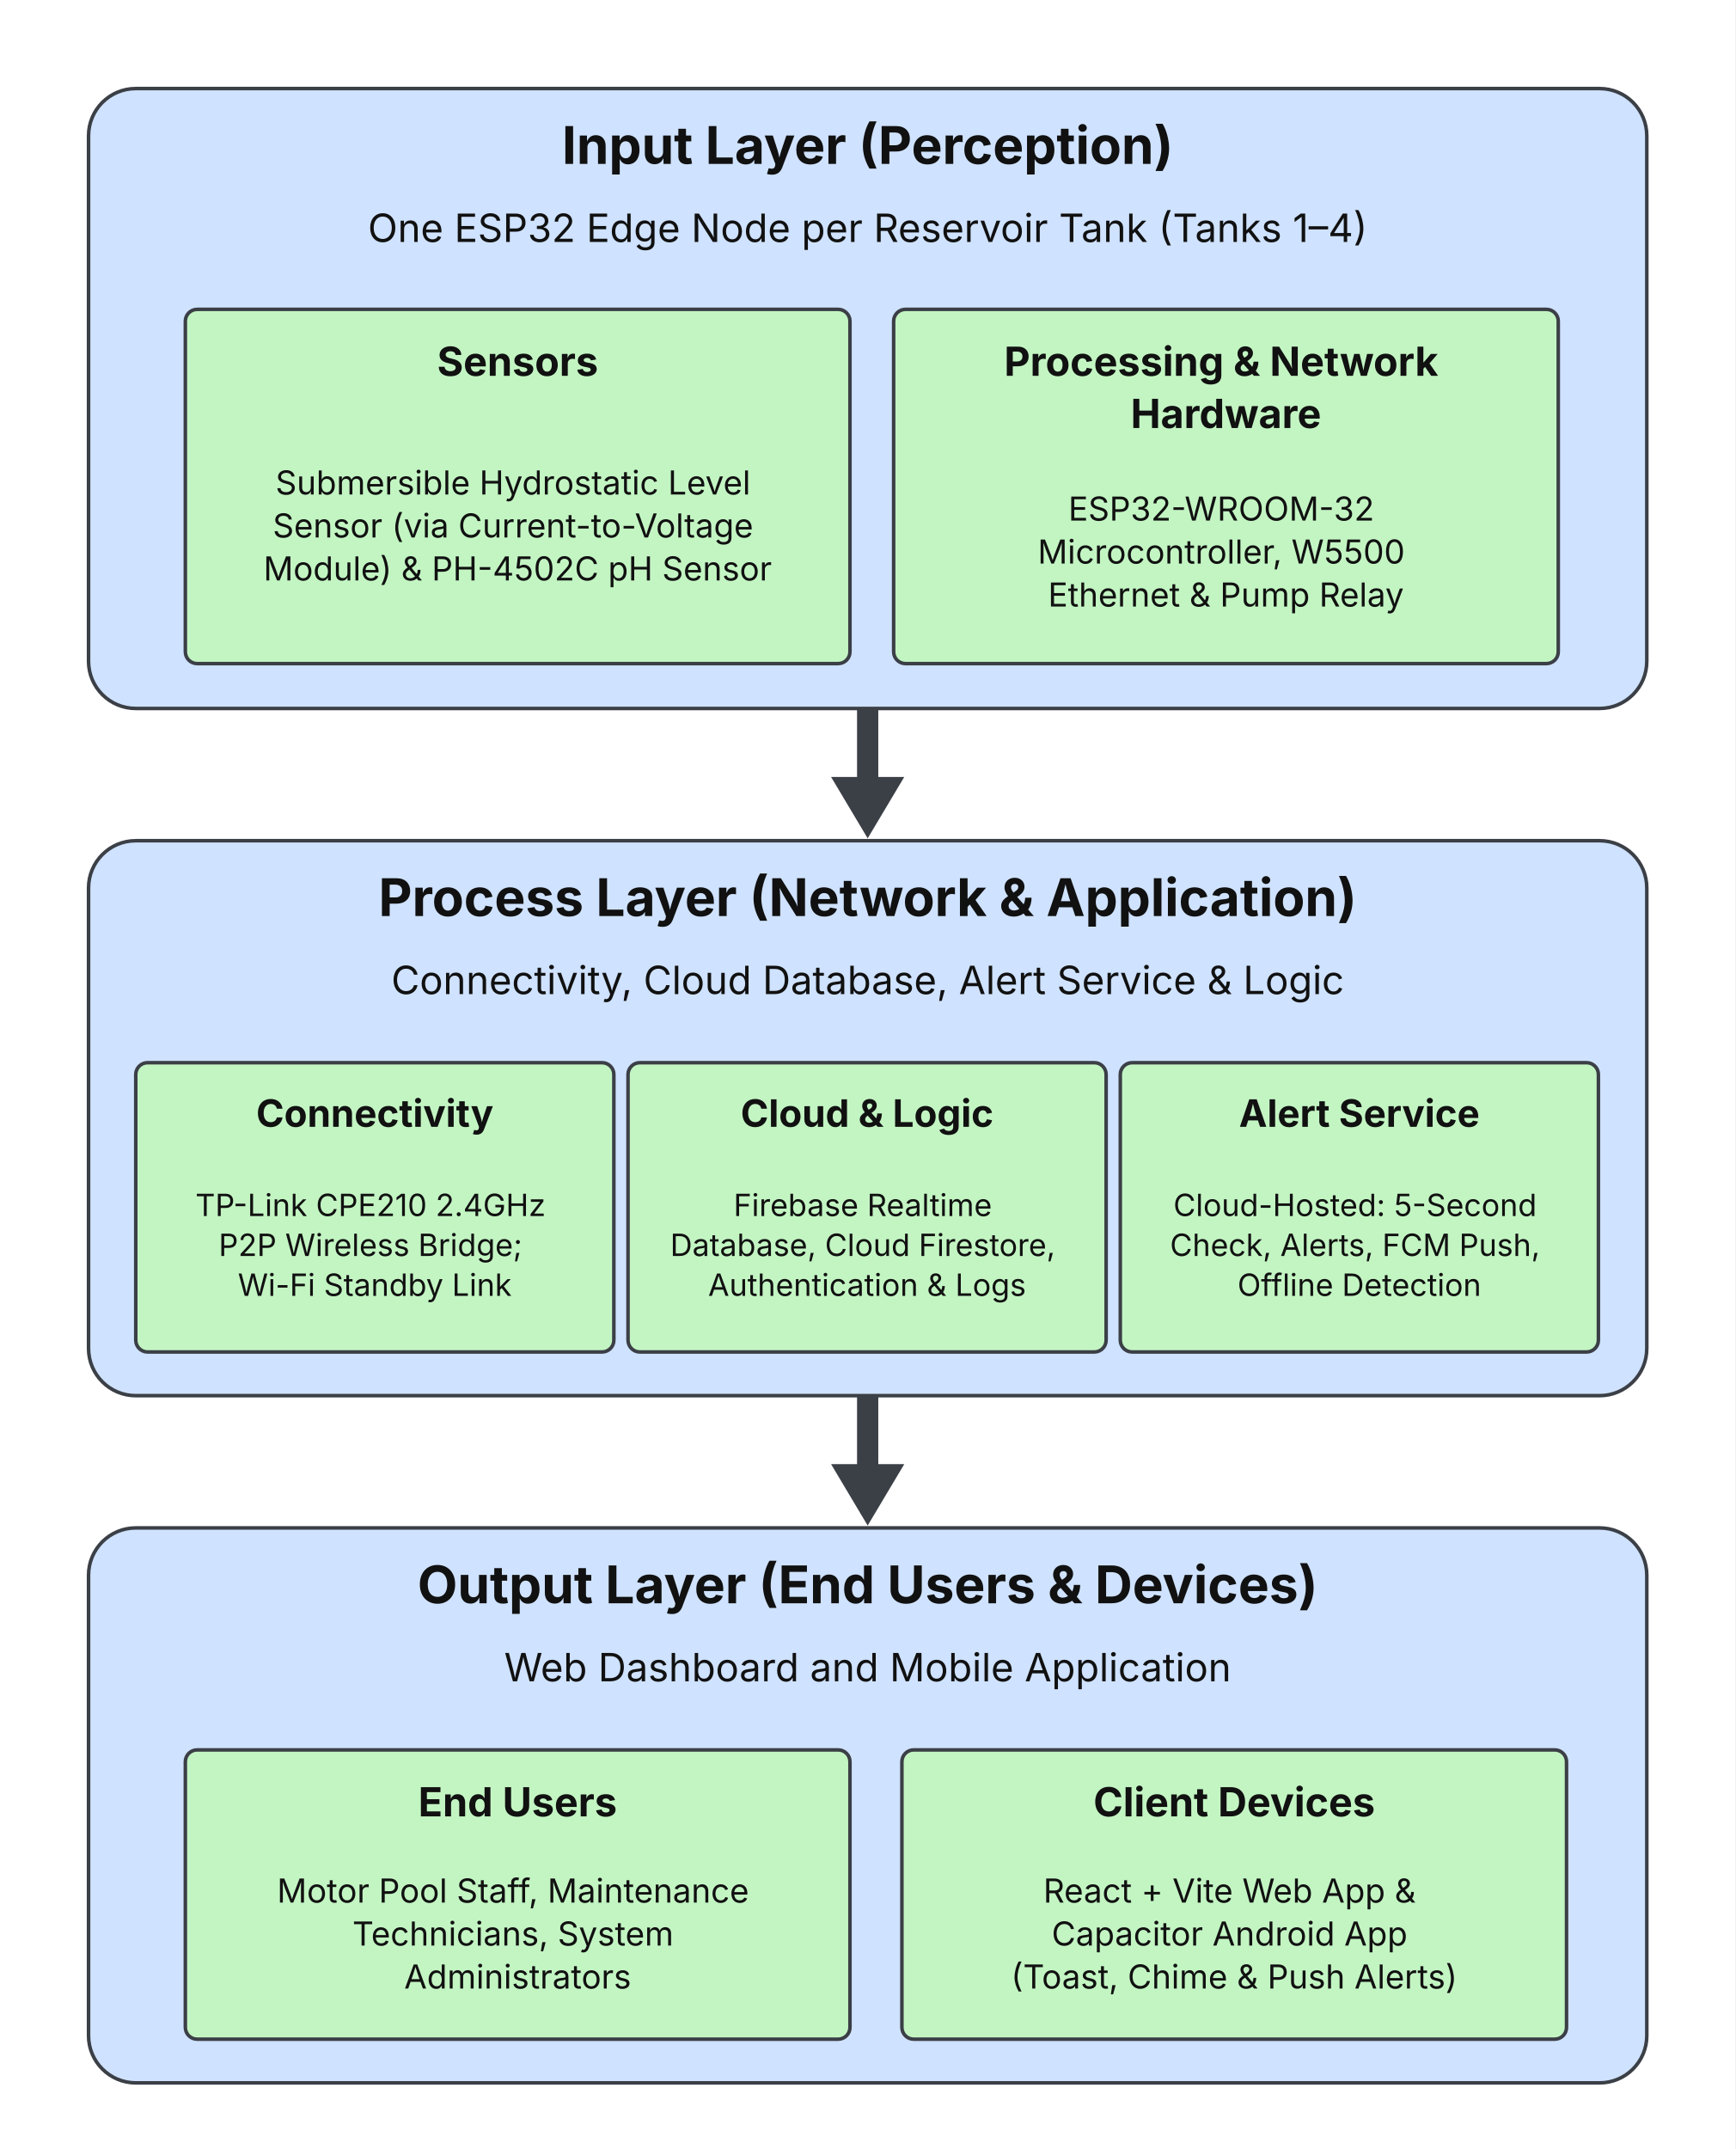
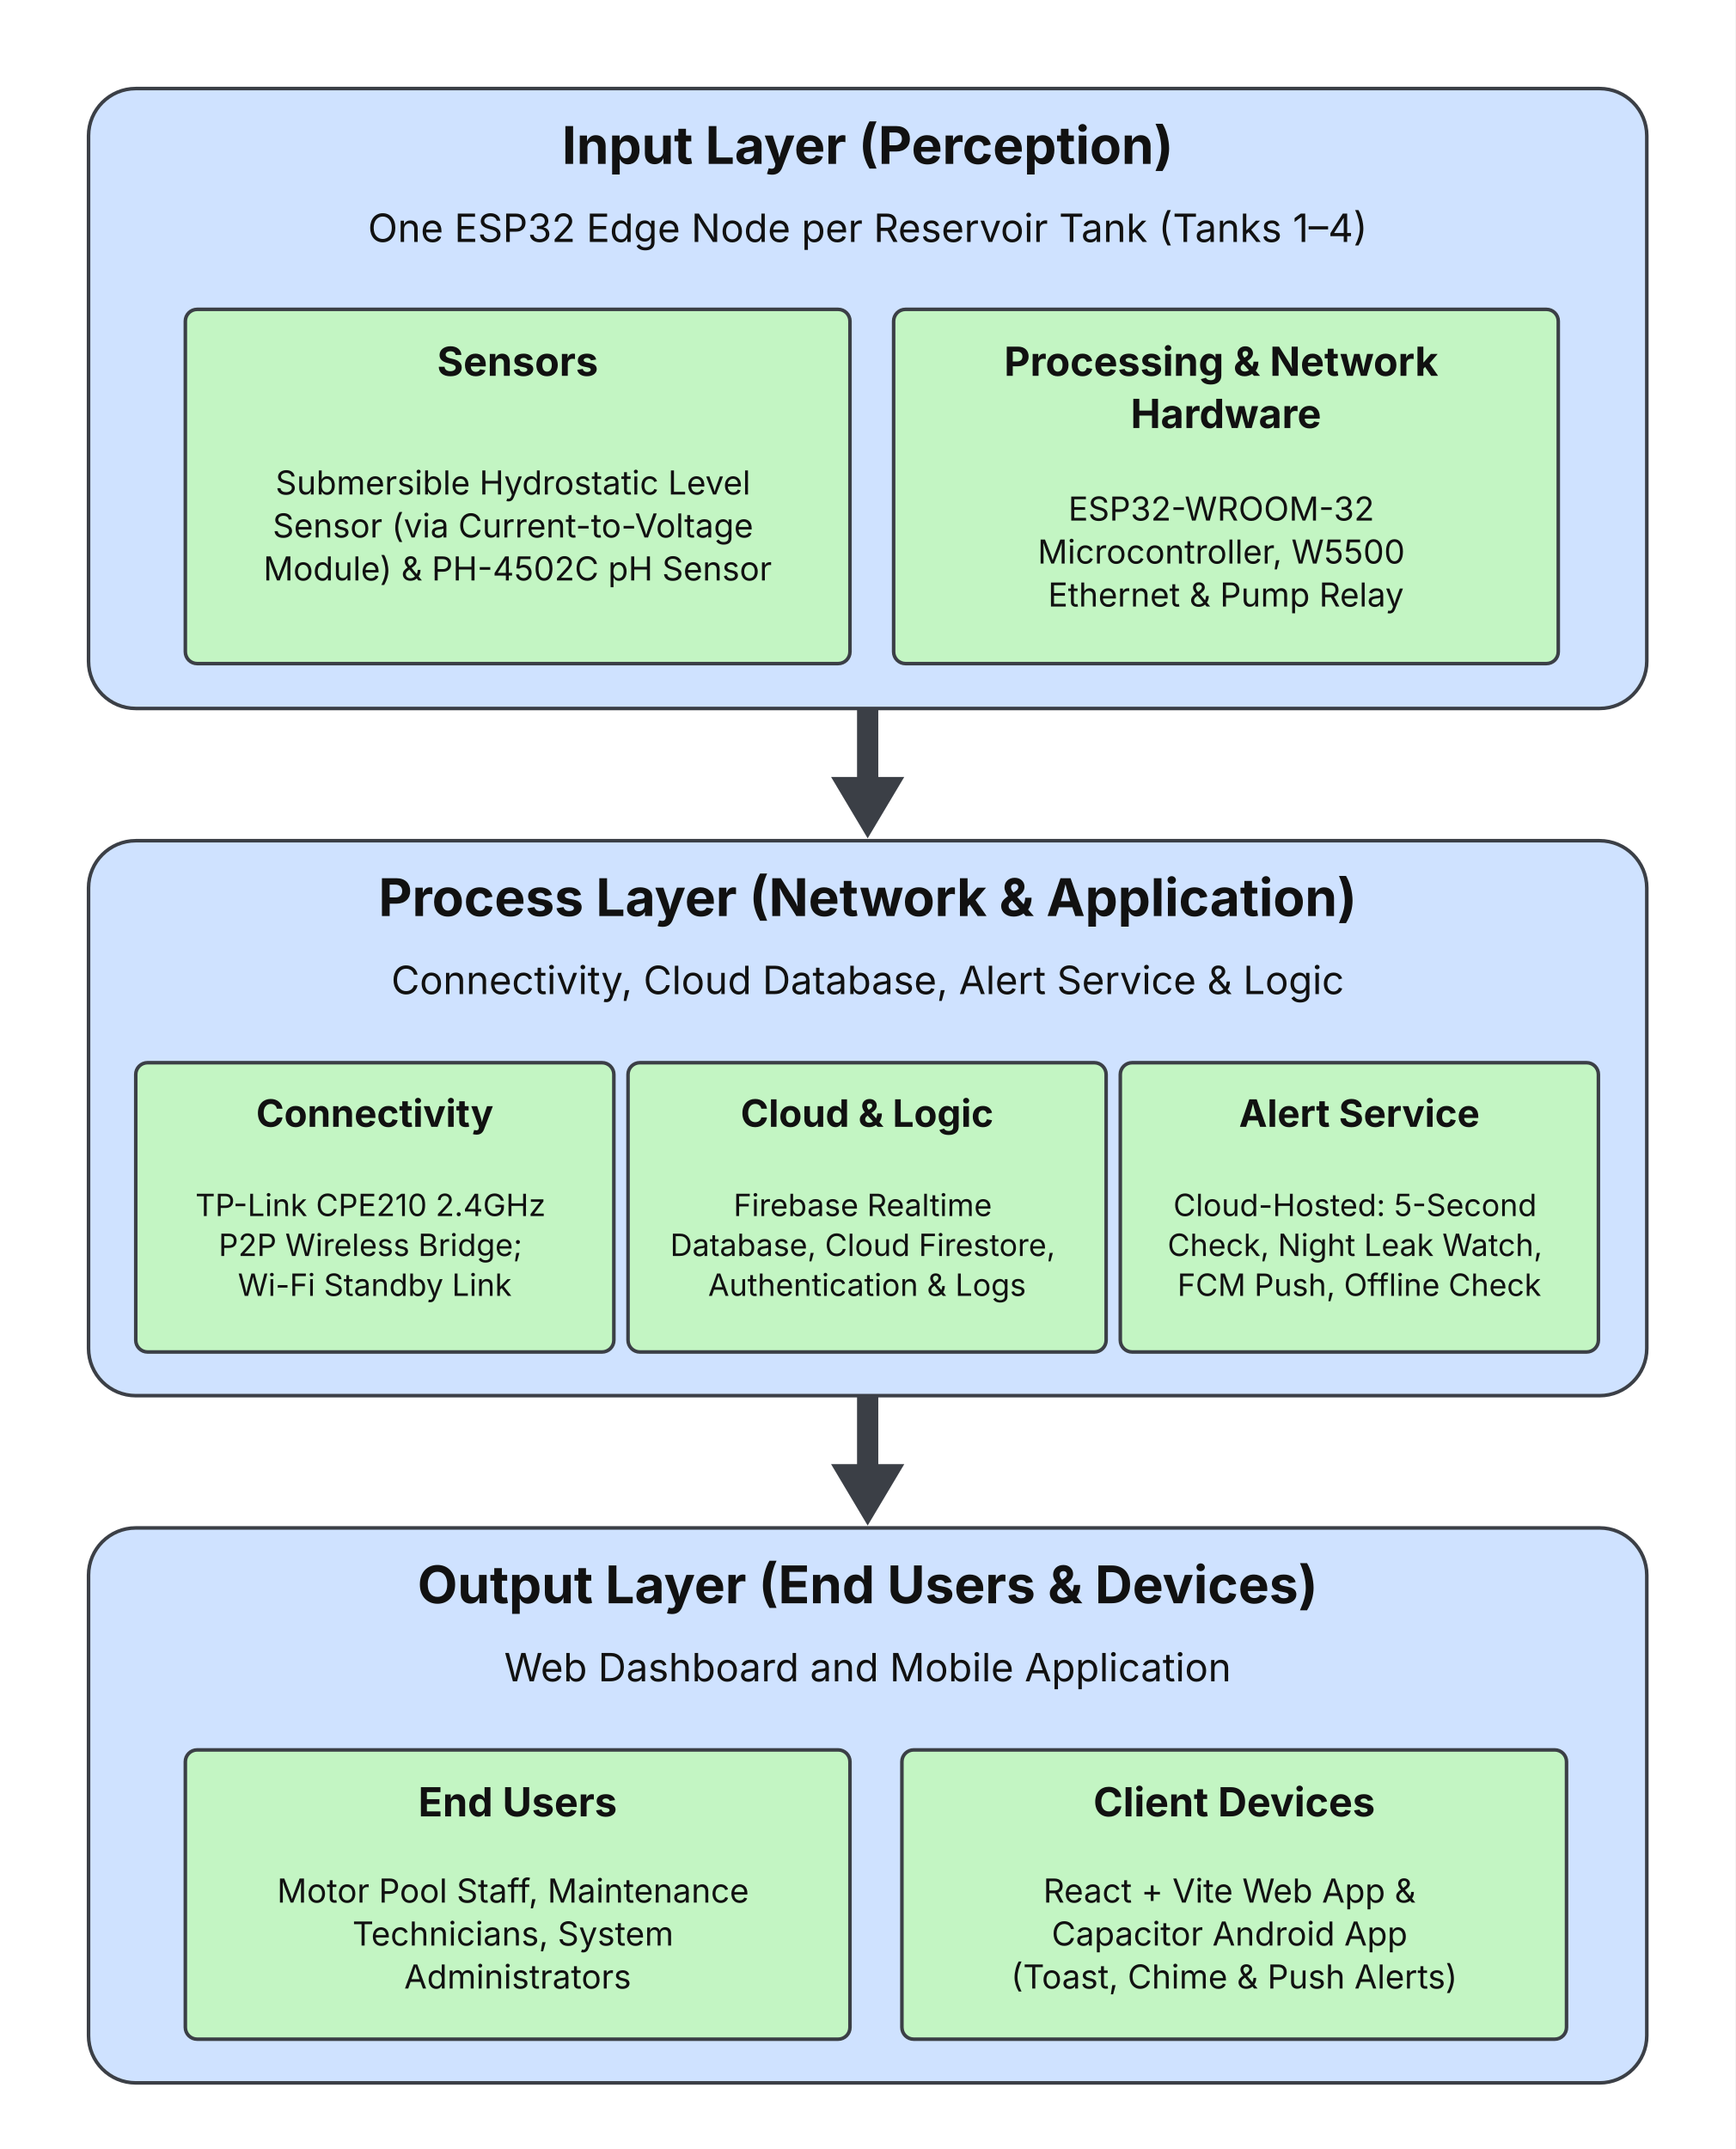
<svg xmlns="http://www.w3.org/2000/svg" width="1470" height="1820" viewBox="0 0 1470 1820">
  <rect width="1470" height="1820" fill="#FFFFFF" />
  <defs>
    <marker id="ah" viewBox="0 0 10 10" refX="9" refY="5" markerWidth="6" markerHeight="6" orient="auto-start-reverse">
      <path d="M0,0 L10,5 L0,10 z" fill="#3B3F46" />
    </marker>
    <marker id="ahs" viewBox="0 0 10 10" refX="9" refY="5" markerWidth="9" markerHeight="9" orient="auto-start-reverse">
      <path d="M0,0 L10,5 L0,10 z" fill="#3B3F46" />
    </marker>
  </defs>
  <rect x="75" y="75" width="1320" height="525" rx="40" fill="#CFE2FF" stroke="#3B3F46" stroke-width="3" />
  <text x="735" y="138.8" font-family="Inter, 'Segoe UI', Arial, sans-serif" font-size="44" font-weight="700" text-anchor="middle" fill="#111111">
    <tspan x="735" dy="0">Input Layer (Perception)</tspan>
  </text>
  <text x="735" y="204.9" font-family="Inter, 'Segoe UI', Arial, sans-serif" font-size="33" font-weight="400" text-anchor="middle" fill="#111111">
    <tspan x="735" dy="0">One ESP32 Edge Node per Reservoir Tank (Tanks 1–4)</tspan>
  </text>
  <rect x="157" y="262" width="563" height="300" rx="10" fill="#C3F5C3" stroke="#3B3F46" stroke-width="3" />
  <text x="438.5" y="318.3" font-family="Inter, 'Segoe UI', Arial, sans-serif" font-size="34" font-weight="700" text-anchor="middle" fill="#111111">
    <tspan x="438.5" dy="0">Sensors</tspan>
  </text>
  <text x="438.5" y="418.8" font-family="Inter, 'Segoe UI', Arial, sans-serif" font-size="28" font-weight="400" text-anchor="middle" fill="#111111">
    <tspan x="438.5" dy="0">Submersible Hydrostatic Level</tspan>
    <tspan x="438.5" dy="36.4">Sensor (via Current-to-Voltage</tspan>
    <tspan x="438.5" dy="36.4">Module) &amp; PH-4502C pH Sensor</tspan>
  </text>
  <rect x="757" y="262" width="563" height="300" rx="10" fill="#C3F5C3" stroke="#3B3F46" stroke-width="3" />
  <text x="1038.5" y="318.3" font-family="Inter, 'Segoe UI', Arial, sans-serif" font-size="34" font-weight="700" text-anchor="middle" fill="#111111">
    <tspan x="1038.5" dy="0">Processing &amp; Network</tspan>
    <tspan x="1038.5" dy="44.2">Hardware</tspan>
  </text>
  <text x="1038.5" y="440.9" font-family="Inter, 'Segoe UI', Arial, sans-serif" font-size="28" font-weight="400" text-anchor="middle" fill="#111111">
    <tspan x="1038.5" dy="0">ESP32-WROOM-32</tspan>
    <tspan x="1038.5" dy="36.4">Microcontroller, W5500</tspan>
    <tspan x="1038.5" dy="36.4">Ethernet &amp; Pump Relay</tspan>
  </text>
  <rect x="726" y="600" width="18" height="62" fill="#3B3F46" />
  <polygon points="704,658 766,658 735,710" fill="#3B3F46" />
  <rect x="75" y="712" width="1320" height="470" rx="40" fill="#CFE2FF" stroke="#3B3F46" stroke-width="3" />
  <text x="735" y="775.8" font-family="Inter, 'Segoe UI', Arial, sans-serif" font-size="44" font-weight="700" text-anchor="middle" fill="#111111">
    <tspan x="735" dy="0">Process Layer (Network &amp; Application)</tspan>
  </text>
  <text x="735" y="841.9" font-family="Inter, 'Segoe UI', Arial, sans-serif" font-size="33" font-weight="400" text-anchor="middle" fill="#111111">
    <tspan x="735" dy="0">Connectivity, Cloud Database, Alert Service &amp; Logic</tspan>
  </text>
  <rect x="115" y="900" width="405" height="245" rx="10" fill="#C3F5C3" stroke="#3B3F46" stroke-width="3" />
  <text x="317.5" y="954.3" font-family="Inter, 'Segoe UI', Arial, sans-serif" font-size="32" font-weight="700" text-anchor="middle" fill="#111111">
    <tspan x="317.5" dy="0">Connectivity</tspan>
  </text>
  <text x="317.5" y="1029.9" font-family="Inter, 'Segoe UI', Arial, sans-serif" font-size="26" font-weight="400" text-anchor="middle" fill="#111111">
    <tspan x="317.5" dy="0">TP-Link CPE210 2.4GHz</tspan>
    <tspan x="317.5" dy="33.8">P2P Wireless Bridge;</tspan>
    <tspan x="317.5" dy="33.8">Wi-Fi Standby Link</tspan>
  </text>
  <rect x="532" y="900" width="405" height="245" rx="10" fill="#C3F5C3" stroke="#3B3F46" stroke-width="3" />
  <text x="734.5" y="954.3" font-family="Inter, 'Segoe UI', Arial, sans-serif" font-size="32" font-weight="700" text-anchor="middle" fill="#111111">
    <tspan x="734.5" dy="0">Cloud &amp; Logic</tspan>
  </text>
  <text x="734.5" y="1029.9" font-family="Inter, 'Segoe UI', Arial, sans-serif" font-size="26" font-weight="400" text-anchor="middle" fill="#111111">
    <tspan x="734.5" dy="0">Firebase Realtime</tspan>
    <tspan x="734.5" dy="33.8">Database, Cloud Firestore,</tspan>
    <tspan x="734.5" dy="33.8">Authentication &amp; Logs</tspan>
  </text>
  <rect x="949" y="900" width="405" height="245" rx="10" fill="#C3F5C3" stroke="#3B3F46" stroke-width="3" />
  <text x="1151.5" y="954.3" font-family="Inter, 'Segoe UI', Arial, sans-serif" font-size="32" font-weight="700" text-anchor="middle" fill="#111111">
    <tspan x="1151.5" dy="0">Alert Service</tspan>
  </text>
  <text x="1151.5" y="1029.9" font-family="Inter, 'Segoe UI', Arial, sans-serif" font-size="26" font-weight="400" text-anchor="middle" fill="#111111">
    <tspan x="1151.5" dy="0">Cloud-Hosted: 5-Second</tspan>
-     <tspan x="1151.5" dy="33.8">Check, Alerts, FCM Push,</tspan>
-     <tspan x="1151.5" dy="33.8">Offline Detection</tspan>
+     <tspan x="1151.5" dy="33.8">Check, Night Leak Watch,</tspan>
+     <tspan x="1151.5" dy="33.8">FCM Push, Offline Check</tspan>
  </text>
  <rect x="726" y="1182" width="18" height="62" fill="#3B3F46" />
  <polygon points="704,1240 766,1240 735,1292" fill="#3B3F46" />
  <rect x="75" y="1294" width="1320" height="470" rx="40" fill="#CFE2FF" stroke="#3B3F46" stroke-width="3" />
  <text x="735" y="1357.8" font-family="Inter, 'Segoe UI', Arial, sans-serif" font-size="44" font-weight="700" text-anchor="middle" fill="#111111">
    <tspan x="735" dy="0">Output Layer (End Users &amp; Devices)</tspan>
  </text>
  <text x="735" y="1423.9" font-family="Inter, 'Segoe UI', Arial, sans-serif" font-size="33" font-weight="400" text-anchor="middle" fill="#111111">
    <tspan x="735" dy="0">Web Dashboard and Mobile Application</tspan>
  </text>
  <rect x="157" y="1482" width="563" height="245" rx="10" fill="#C3F5C3" stroke="#3B3F46" stroke-width="3" />
  <text x="438.5" y="1538.3" font-family="Inter, 'Segoe UI', Arial, sans-serif" font-size="34" font-weight="700" text-anchor="middle" fill="#111111">
    <tspan x="438.5" dy="0">End Users</tspan>
  </text>
  <text x="438.5" y="1611.3" font-family="Inter, 'Segoe UI', Arial, sans-serif" font-size="28" font-weight="400" text-anchor="middle" fill="#111111">
    <tspan x="438.5" dy="0">Motor Pool Staff, Maintenance</tspan>
    <tspan x="438.5" dy="36.4">Technicians, System</tspan>
    <tspan x="438.5" dy="36.4">Administrators</tspan>
  </text>
  <rect x="764" y="1482" width="563" height="245" rx="10" fill="#C3F5C3" stroke="#3B3F46" stroke-width="3" />
  <text x="1045.5" y="1538.3" font-family="Inter, 'Segoe UI', Arial, sans-serif" font-size="34" font-weight="700" text-anchor="middle" fill="#111111">
    <tspan x="1045.5" dy="0">Client Devices</tspan>
  </text>
  <text x="1045.5" y="1611.3" font-family="Inter, 'Segoe UI', Arial, sans-serif" font-size="28" font-weight="400" text-anchor="middle" fill="#111111">
    <tspan x="1045.5" dy="0">React + Vite Web App &amp;</tspan>
    <tspan x="1045.5" dy="36.4">Capacitor Android App</tspan>
    <tspan x="1045.5" dy="36.4">(Toast, Chime &amp; Push Alerts)</tspan>
  </text>
</svg>
